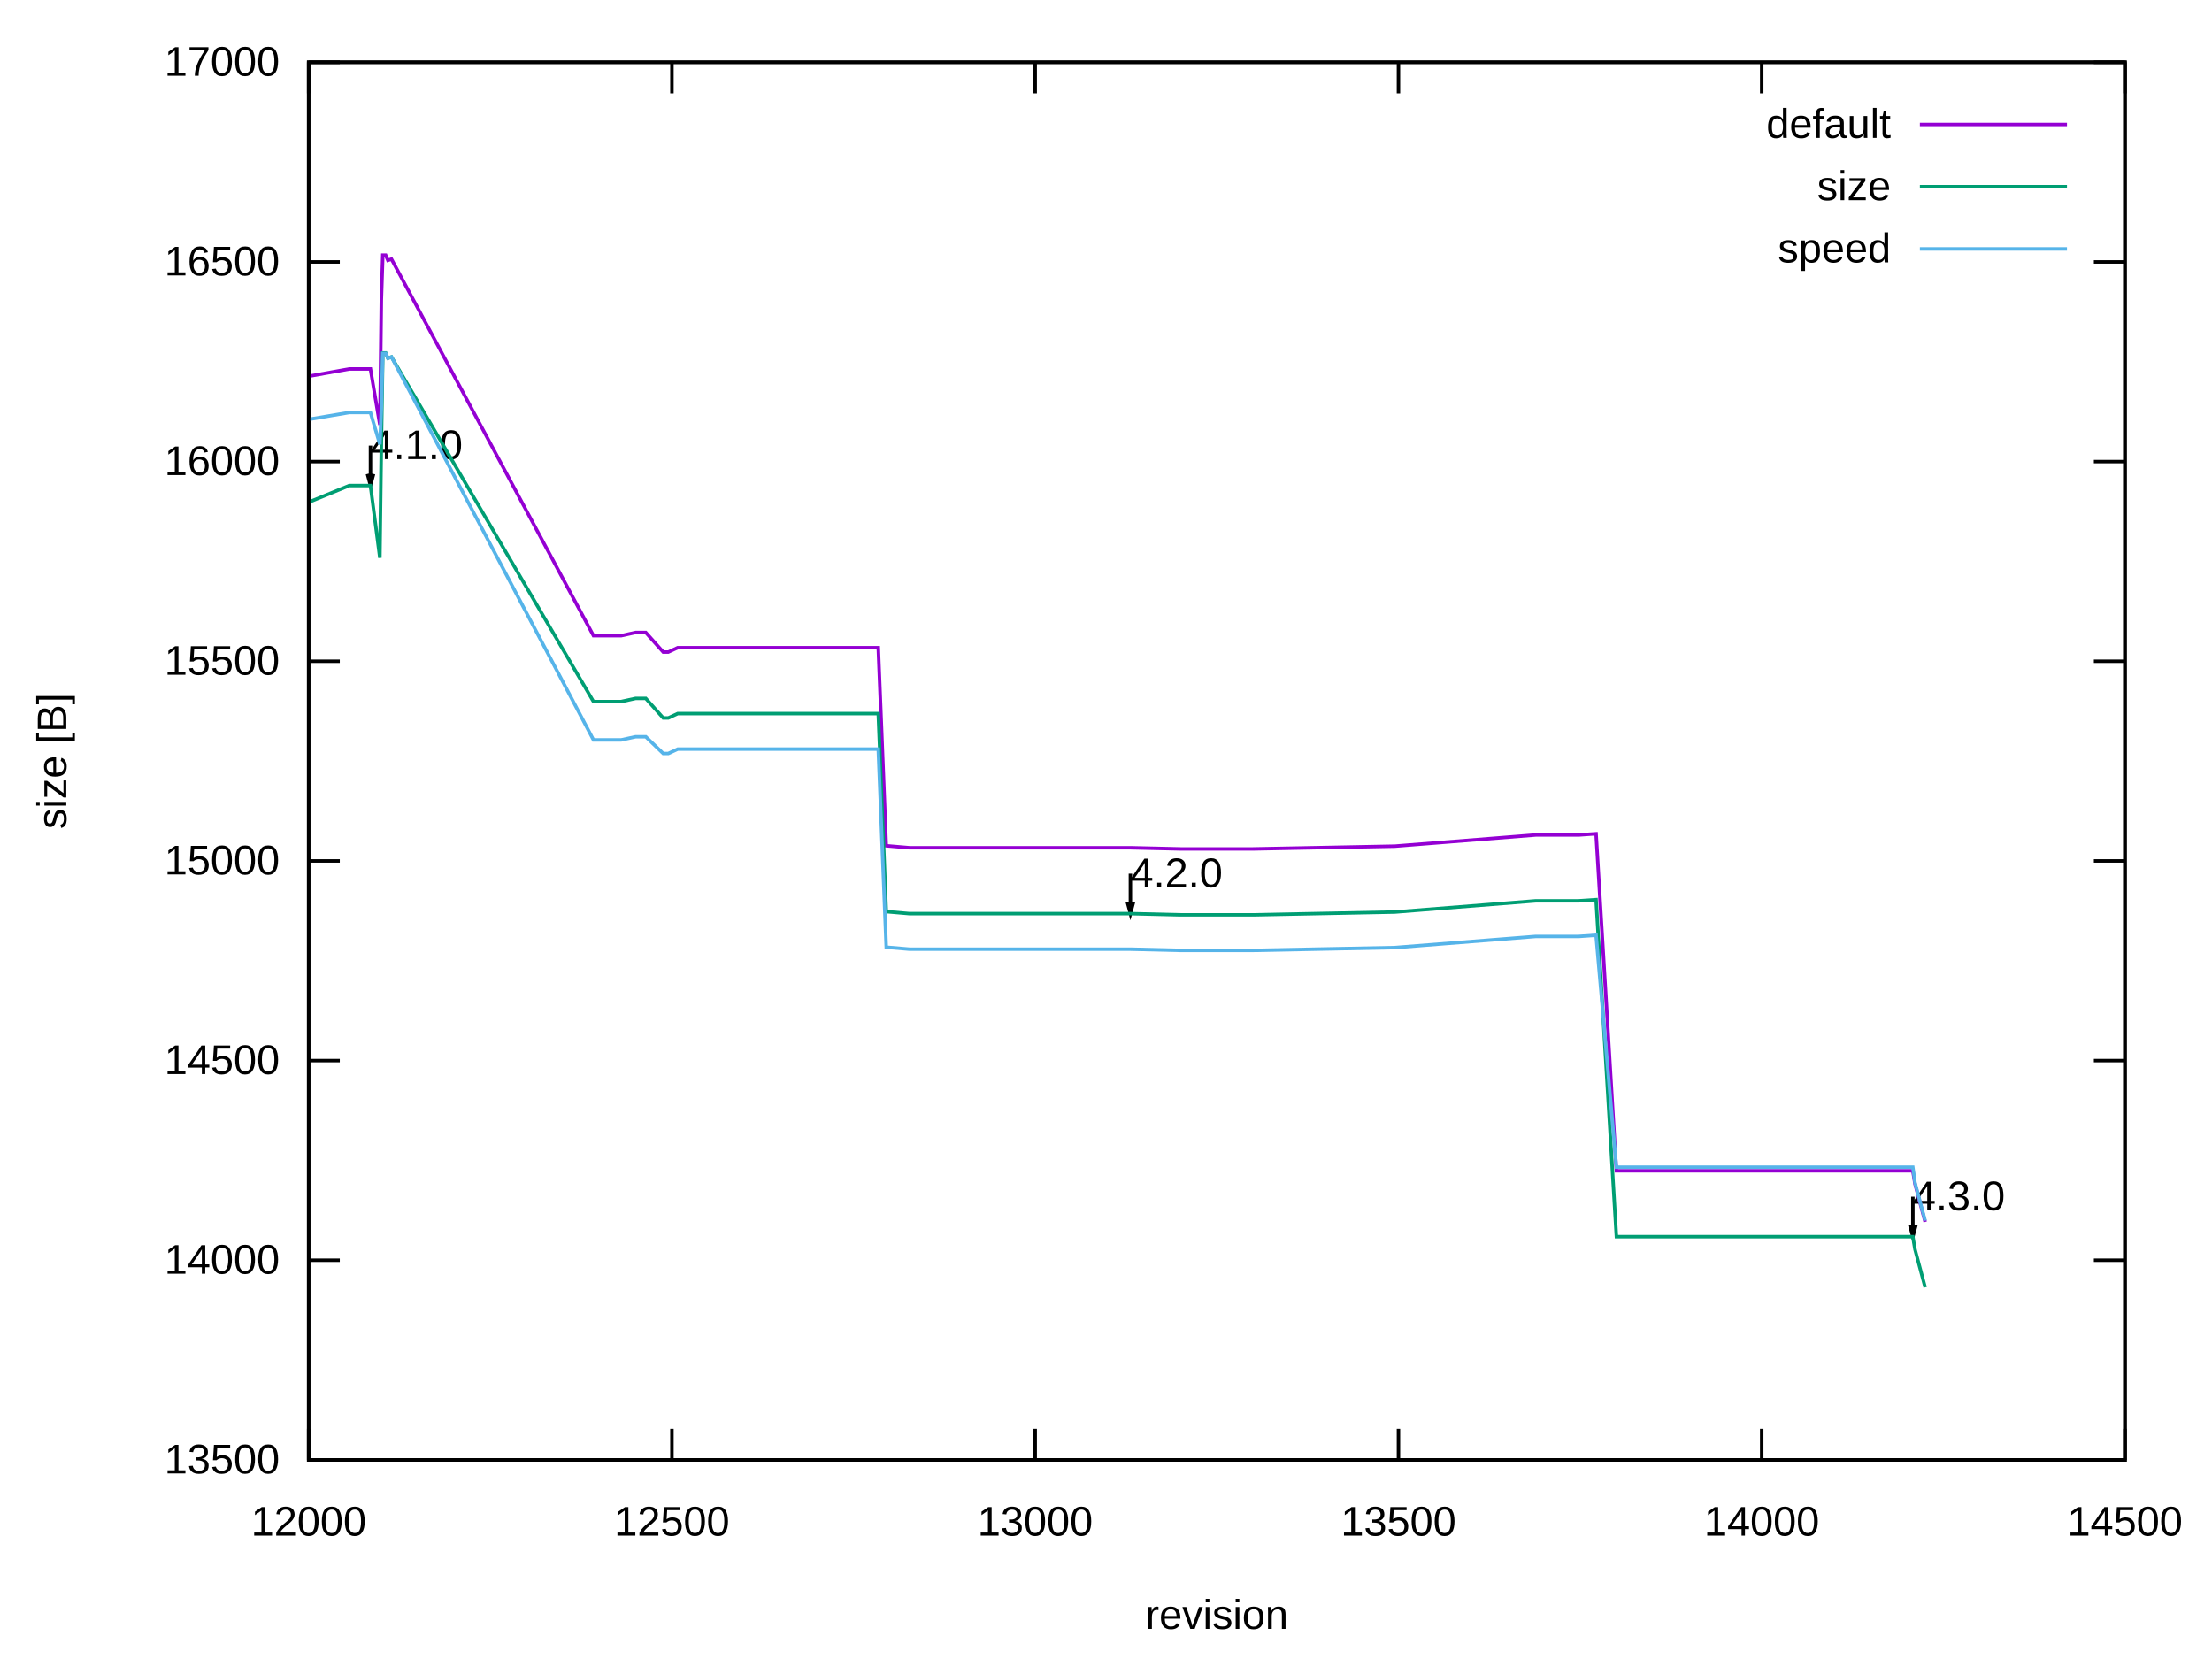
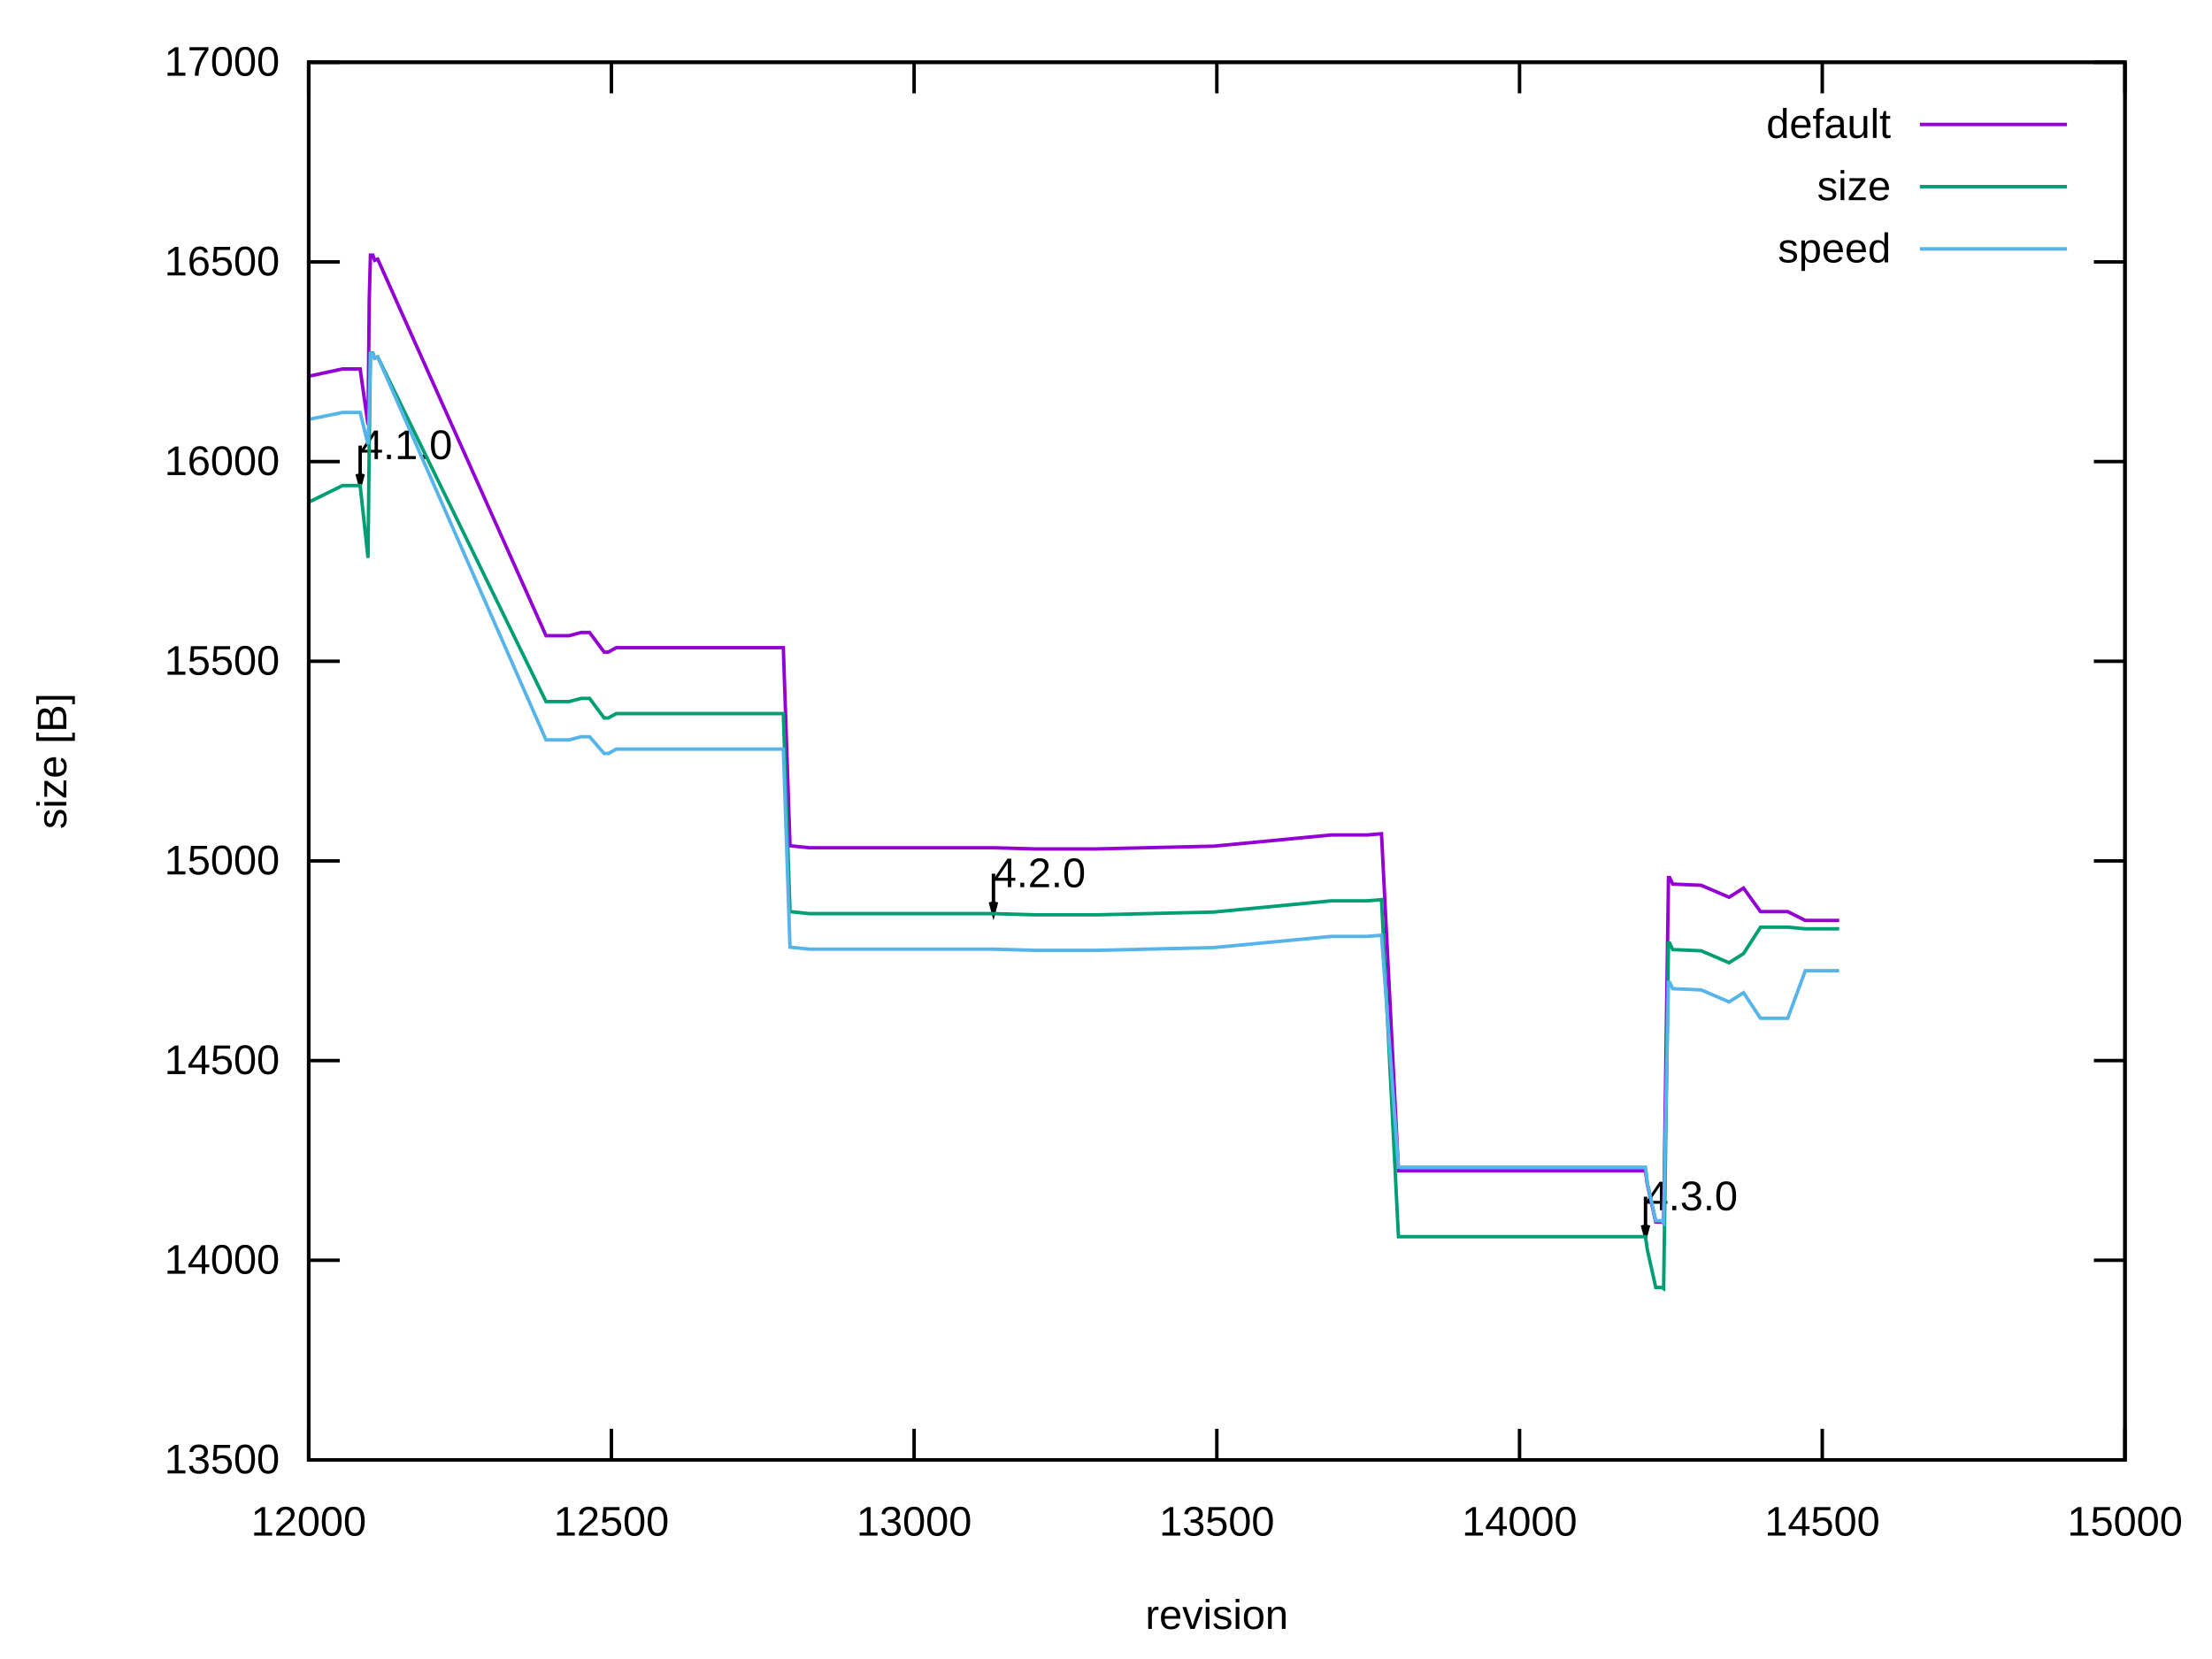
<svg xmlns="http://www.w3.org/2000/svg" xmlns:xlink="http://www.w3.org/1999/xlink" width="640" height="480" viewBox="0 0 640 480">
  <g id="gnuplot_canvas">
    <rect x="0" y="0" width="640" height="480" fill="none" />
    <defs>
      <circle id="gpDot" r="0.5" stroke-width="0.5" stroke="currentColor" />
      <path id="gpPt0" stroke-width="0.222" stroke="currentColor" d="M-1,0 h2 M0,-1 v2" />
      <path id="gpPt1" stroke-width="0.222" stroke="currentColor" d="M-1,-1 L1,1 M1,-1 L-1,1" />
      <path id="gpPt2" stroke-width="0.222" stroke="currentColor" d="M-1,0 L1,0 M0,-1 L0,1 M-1,-1 L1,1 M-1,1 L1,-1" />
      <rect id="gpPt3" stroke-width="0.222" stroke="currentColor" x="-1" y="-1" width="2" height="2" />
      <rect id="gpPt4" stroke-width="0.222" stroke="currentColor" fill="currentColor" x="-1" y="-1" width="2" height="2" />
      <circle id="gpPt5" stroke-width="0.222" stroke="currentColor" cx="0" cy="0" r="1" />
      <use xlink:href="#gpPt5" id="gpPt6" fill="currentColor" stroke="none" />
      <path id="gpPt7" stroke-width="0.222" stroke="currentColor" d="M0,-1.33 L-1.33,0.67 L1.33,0.67 z" />
      <use xlink:href="#gpPt7" id="gpPt8" fill="currentColor" stroke="none" />
      <use xlink:href="#gpPt7" id="gpPt9" stroke="currentColor" transform="rotate(180)" />
      <use xlink:href="#gpPt9" id="gpPt10" fill="currentColor" stroke="none" />
      <use xlink:href="#gpPt3" id="gpPt11" stroke="currentColor" transform="rotate(45)" />
      <use xlink:href="#gpPt11" id="gpPt12" fill="currentColor" stroke="none" />
      <path id="gpPt13" stroke-width="0.222" stroke="currentColor" d="M0,1.330 L1.265,0.411 L0.782,-1.067 L-0.782,-1.076 L-1.265,0.411 z" />
      <use xlink:href="#gpPt13" id="gpPt14" fill="currentColor" stroke="none" />
      <filter id="textbox" filterUnits="objectBoundingBox" x="0" y="0" height="1" width="1">
        <feFlood flood-color="white" flood-opacity="1" result="bgnd" />
        <feComposite in="SourceGraphic" in2="bgnd" operator="atop" />
      </filter>
      <filter id="greybox" filterUnits="objectBoundingBox" x="0" y="0" height="1" width="1">
        <feFlood flood-color="lightgrey" flood-opacity="1" result="grey" />
        <feComposite in="SourceGraphic" in2="grey" operator="atop" />
      </filter>
    </defs>
    <g fill="none" color="white" stroke="currentColor" stroke-width="1.00" stroke-linecap="butt" stroke-linejoin="miter">
</g>
    <g fill="none" color="black" stroke="currentColor" stroke-width="1.00" stroke-linecap="butt" stroke-linejoin="miter">
      <path stroke="black" d="M89.31,422.40 L98.31,422.40 M614.82,422.40 L605.82,422.40  " />
      <g transform="translate(80.92,426.30)" stroke="none" fill="black" font-family="Arial" font-size="12.00" text-anchor="end">
        <text>
          <tspan font-family="Arial"> 13500</tspan>
        </text>
      </g>
    </g>
    <g fill="none" color="black" stroke="currentColor" stroke-width="1.00" stroke-linecap="butt" stroke-linejoin="miter">
      <path stroke="black" d="M89.31,364.63 L98.31,364.63 M614.82,364.63 L605.82,364.63  " />
      <g transform="translate(80.92,368.53)" stroke="none" fill="black" font-family="Arial" font-size="12.00" text-anchor="end">
        <text>
          <tspan font-family="Arial"> 14000</tspan>
        </text>
      </g>
    </g>
    <g fill="none" color="black" stroke="currentColor" stroke-width="1.00" stroke-linecap="butt" stroke-linejoin="miter">
      <path stroke="black" d="M89.31,306.86 L98.31,306.86 M614.82,306.86 L605.82,306.86  " />
      <g transform="translate(80.92,310.76)" stroke="none" fill="black" font-family="Arial" font-size="12.00" text-anchor="end">
        <text>
          <tspan font-family="Arial"> 14500</tspan>
        </text>
      </g>
    </g>
    <g fill="none" color="black" stroke="currentColor" stroke-width="1.00" stroke-linecap="butt" stroke-linejoin="miter">
      <path stroke="black" d="M89.31,249.09 L98.31,249.09 M614.82,249.09 L605.82,249.09  " />
      <g transform="translate(80.92,252.99)" stroke="none" fill="black" font-family="Arial" font-size="12.00" text-anchor="end">
        <text>
          <tspan font-family="Arial"> 15000</tspan>
        </text>
      </g>
    </g>
    <g fill="none" color="black" stroke="currentColor" stroke-width="1.00" stroke-linecap="butt" stroke-linejoin="miter">
      <path stroke="black" d="M89.31,191.32 L98.31,191.32 M614.82,191.32 L605.82,191.32  " />
      <g transform="translate(80.92,195.22)" stroke="none" fill="black" font-family="Arial" font-size="12.00" text-anchor="end">
        <text>
          <tspan font-family="Arial"> 15500</tspan>
        </text>
      </g>
    </g>
    <g fill="none" color="black" stroke="currentColor" stroke-width="1.00" stroke-linecap="butt" stroke-linejoin="miter">
      <path stroke="black" d="M89.31,133.55 L98.31,133.55 M614.82,133.55 L605.82,133.55  " />
      <g transform="translate(80.92,137.45)" stroke="none" fill="black" font-family="Arial" font-size="12.00" text-anchor="end">
        <text>
          <tspan font-family="Arial"> 16000</tspan>
        </text>
      </g>
    </g>
    <g fill="none" color="black" stroke="currentColor" stroke-width="1.00" stroke-linecap="butt" stroke-linejoin="miter">
      <path stroke="black" d="M89.31,75.78 L98.31,75.78 M614.82,75.78 L605.82,75.78  " />
      <g transform="translate(80.92,79.68)" stroke="none" fill="black" font-family="Arial" font-size="12.00" text-anchor="end">
        <text>
          <tspan font-family="Arial"> 16500</tspan>
        </text>
      </g>
    </g>
    <g fill="none" color="black" stroke="currentColor" stroke-width="1.00" stroke-linecap="butt" stroke-linejoin="miter">
      <path stroke="black" d="M89.31,18.01 L98.31,18.01 M614.82,18.01 L605.82,18.01  " />
      <g transform="translate(80.92,21.91)" stroke="none" fill="black" font-family="Arial" font-size="12.00" text-anchor="end">
        <text>
          <tspan font-family="Arial"> 17000</tspan>
        </text>
      </g>
    </g>
    <g fill="none" color="black" stroke="currentColor" stroke-width="1.00" stroke-linecap="butt" stroke-linejoin="miter">
      <path stroke="black" d="M89.31,422.40 L89.31,413.40 M89.31,18.01 L89.31,27.01  " />
      <g transform="translate(89.31,444.30)" stroke="none" fill="black" font-family="Arial" font-size="12.00" text-anchor="middle">
        <text>
          <tspan font-family="Arial"> 12000</tspan>
        </text>
      </g>
    </g>
    <g fill="none" color="black" stroke="currentColor" stroke-width="1.00" stroke-linecap="butt" stroke-linejoin="miter">
-       <path stroke="black" d="M194.41,422.40 L194.41,413.40 M194.41,18.01 L194.41,27.01  " />
-       <g transform="translate(194.41,444.30)" stroke="none" fill="black" font-family="Arial" font-size="12.00" text-anchor="middle">
+       <path stroke="black" d="M176.90,422.40 L176.90,413.40 M176.90,18.01 L176.90,27.01  " />
+       <g transform="translate(176.90,444.30)" stroke="none" fill="black" font-family="Arial" font-size="12.00" text-anchor="middle">
        <text>
          <tspan font-family="Arial"> 12500</tspan>
        </text>
      </g>
    </g>
    <g fill="none" color="black" stroke="currentColor" stroke-width="1.00" stroke-linecap="butt" stroke-linejoin="miter">
-       <path stroke="black" d="M299.51,422.40 L299.51,413.40 M299.51,18.01 L299.51,27.01  " />
-       <g transform="translate(299.51,444.30)" stroke="none" fill="black" font-family="Arial" font-size="12.00" text-anchor="middle">
+       <path stroke="black" d="M264.48,422.40 L264.48,413.40 M264.48,18.01 L264.48,27.01  " />
+       <g transform="translate(264.48,444.30)" stroke="none" fill="black" font-family="Arial" font-size="12.00" text-anchor="middle">
        <text>
          <tspan font-family="Arial"> 13000</tspan>
        </text>
      </g>
    </g>
    <g fill="none" color="black" stroke="currentColor" stroke-width="1.00" stroke-linecap="butt" stroke-linejoin="miter">
-       <path stroke="black" d="M404.62,422.40 L404.62,413.40 M404.62,18.01 L404.62,27.01  " />
-       <g transform="translate(404.62,444.30)" stroke="none" fill="black" font-family="Arial" font-size="12.00" text-anchor="middle">
+       <path stroke="black" d="M352.07,422.40 L352.07,413.40 M352.07,18.01 L352.07,27.01  " />
+       <g transform="translate(352.07,444.30)" stroke="none" fill="black" font-family="Arial" font-size="12.00" text-anchor="middle">
        <text>
          <tspan font-family="Arial"> 13500</tspan>
        </text>
      </g>
    </g>
    <g fill="none" color="black" stroke="currentColor" stroke-width="1.00" stroke-linecap="butt" stroke-linejoin="miter">
-       <path stroke="black" d="M509.72,422.40 L509.72,413.40 M509.72,18.01 L509.72,27.01  " />
-       <g transform="translate(509.72,444.30)" stroke="none" fill="black" font-family="Arial" font-size="12.00" text-anchor="middle">
+       <path stroke="black" d="M439.65,422.40 L439.65,413.40 M439.65,18.01 L439.65,27.01  " />
+       <g transform="translate(439.65,444.30)" stroke="none" fill="black" font-family="Arial" font-size="12.00" text-anchor="middle">
        <text>
          <tspan font-family="Arial"> 14000</tspan>
+         </text>
+       </g>
+     </g>
+     <g fill="none" color="black" stroke="currentColor" stroke-width="1.00" stroke-linecap="butt" stroke-linejoin="miter">
+       <path stroke="black" d="M527.24,422.40 L527.24,413.40 M527.24,18.01 L527.24,27.01  " />
+       <g transform="translate(527.24,444.30)" stroke="none" fill="black" font-family="Arial" font-size="12.00" text-anchor="middle">
+         <text>
+           <tspan font-family="Arial"> 14500</tspan>
        </text>
      </g>
    </g>
    <g fill="none" color="black" stroke="currentColor" stroke-width="1.00" stroke-linecap="butt" stroke-linejoin="miter">
      <path stroke="black" d="M614.82,422.40 L614.82,413.40 M614.82,18.01 L614.82,27.01  " />
      <g transform="translate(614.82,444.30)" stroke="none" fill="black" font-family="Arial" font-size="12.00" text-anchor="middle">
        <text>
-           <tspan font-family="Arial"> 14500</tspan>
+           <tspan font-family="Arial"> 15000</tspan>
        </text>
      </g>
    </g>
    <g fill="none" color="black" stroke="currentColor" stroke-width="1.00" stroke-linecap="butt" stroke-linejoin="miter">
</g>
    <g fill="none" color="black" stroke="currentColor" stroke-width="1.00" stroke-linecap="butt" stroke-linejoin="miter">
      <path stroke="black" d="M89.31,18.01 L89.31,422.40 L614.82,422.40 L614.82,18.01 L89.31,18.01 Z  " />
-       <g transform="translate(107.18,132.83)" stroke="none" fill="black" font-family="Arial" font-size="12.00" text-anchor="start">
+       <g transform="translate(104.20,132.83)" stroke="none" fill="black" font-family="Arial" font-size="12.00" text-anchor="start">
        <text>
          <tspan font-family="Arial">4.1.0</tspan>
        </text>
      </g>
-       <g transform="translate(327.05,256.69)" stroke="none" fill="black" font-family="Arial" font-size="12.00" text-anchor="start">
+       <g transform="translate(287.43,256.69)" stroke="none" fill="black" font-family="Arial" font-size="12.00" text-anchor="start">
        <text>
          <tspan font-family="Arial">4.2.0</tspan>
        </text>
      </g>
-       <g transform="translate(553.44,350.16)" stroke="none" fill="black" font-family="Arial" font-size="12.00" text-anchor="start">
+       <g transform="translate(476.09,350.16)" stroke="none" fill="black" font-family="Arial" font-size="12.00" text-anchor="start">
        <text>
          <tspan font-family="Arial">4.3.0</tspan>
        </text>
      </g>
-       <path stroke="black" d="M106.30,137.13 L107.19,140.47 L108.08,137.13 M107.19,128.92 L107.19,140.47 M326.17,260.99 L327.06,264.33 L327.95,260.99   M327.06,252.78 L327.06,264.33 M552.56,354.46 L553.45,357.80 L554.34,354.46 M553.45,346.25 L553.45,357.80  " />
+       <path stroke="black" d="M103.32,137.13 L104.21,140.47 L105.10,137.13 M104.21,128.92 L104.21,140.47 M286.55,260.99 L287.44,264.33 L288.33,260.99   M287.44,252.78 L287.44,264.33 M475.21,354.46 L476.10,357.80 L476.99,354.46 M476.10,346.25 L476.10,357.80  " />
    </g>
    <g fill="none" color="black" stroke="currentColor" stroke-width="1.00" stroke-linecap="butt" stroke-linejoin="miter">
      <g transform="translate(19.18,220.21) rotate(270)" stroke="none" fill="black" font-family="Arial" font-size="12.00" text-anchor="middle">
        <text>
          <tspan font-family="Arial">size [B]</tspan>
        </text>
      </g>
    </g>
    <g fill="none" color="black" stroke="currentColor" stroke-width="1.00" stroke-linecap="butt" stroke-linejoin="miter">
      <g transform="translate(352.06,471.30)" stroke="none" fill="black" font-family="Arial" font-size="12.00" text-anchor="middle">
        <text>
          <tspan font-family="Arial">revision</tspan>
        </text>
      </g>
    </g>
    <g fill="none" color="black" stroke="currentColor" stroke-width="1.00" stroke-linecap="butt" stroke-linejoin="miter">
</g>
    <g id="gnuplot_plot_1">
      <g fill="none" color="black" stroke="currentColor" stroke-width="1.00" stroke-linecap="butt" stroke-linejoin="miter">
        <g transform="translate(547.09,39.91)" stroke="none" fill="black" font-family="Arial" font-size="12.00" text-anchor="end">
          <text>
            <tspan font-family="Arial">default</tspan>
          </text>
        </g>
      </g>
      <g fill="none" color="black" stroke="currentColor" stroke-width="1.00" stroke-linecap="butt" stroke-linejoin="miter">
-         <path stroke="rgb(148,   0, 211)" d="M555.48,36.01 L598.04,36.01 M89.52,108.82 L101.08,106.74 L107.18,106.74 L109.91,122.92 L110.33,86.76 L110.75,73.82   L111.59,73.82 L112.22,75.32 L113.27,74.97 L171.71,183.93 L176.54,183.93 L179.70,183.93 L183.90,183.00 L186.84,183.00   L191.89,188.66 L193.36,188.66 L196.09,187.39 L224.26,187.39 L230.78,187.39 L234.14,187.39 L234.77,187.39 L246.12,187.39   L254.11,187.39 L256.42,244.70 L263.15,245.28 L270.51,245.28 L273.24,245.28 L276.60,245.28 L278.49,245.28 L293.00,245.28   L327.05,245.28 L341.55,245.62 L362.58,245.62 L403.56,244.82 L444.34,241.58 L446.45,241.58 L448.55,241.58 L456.75,241.58   L461.79,241.23 L467.68,338.75 L488.70,338.75 L509.72,338.75 L548.40,338.75 L553.44,338.75 L554.07,342.56 L557.01,353.54    " />
+         <path stroke="rgb(148,   0, 211)" d="M555.48,36.01 L598.04,36.01 M89.49,108.82 L99.12,106.74 L104.20,106.74 L106.48,122.92 L106.83,86.76 L107.18,73.82   L107.88,73.82 L108.40,75.32 L109.28,74.97 L157.98,183.93 L162.01,183.93 L164.63,183.93 L168.14,183.00 L170.59,183.00   L174.79,188.66 L176.02,188.66 L178.30,187.39 L201.77,187.39 L207.20,187.39 L210.00,187.39 L210.53,187.39 L219.99,187.39   L226.64,187.39 L228.57,244.70 L234.18,245.28 L240.31,245.28 L242.58,245.28 L245.39,245.28 L246.96,245.28 L259.05,245.28   L287.43,245.28 L299.51,245.62 L317.03,245.62 L351.19,244.82 L385.17,241.58 L386.92,241.58 L388.68,241.58 L395.51,241.58   L399.71,241.23 L404.62,338.75 L422.13,338.75 L439.65,338.75 L471.88,338.75 L476.09,338.75 L476.61,342.56 L479.06,353.54   L480.81,353.54 L481.34,353.88 L482.74,253.94 L483.09,253.94 L483.97,255.79 L492.20,256.14 L500.26,259.60 L504.46,256.95   L509.37,263.76 L510.59,263.76 L517.25,263.76 L522.33,266.31 L528.99,266.31 L532.14,266.31  " />
      </g>
    </g>
    <g id="gnuplot_plot_2">
      <g fill="none" color="black" stroke="currentColor" stroke-width="1.00" stroke-linecap="butt" stroke-linejoin="miter">
        <g transform="translate(547.09,57.91)" stroke="none" fill="black" font-family="Arial" font-size="12.00" text-anchor="end">
          <text>
            <tspan font-family="Arial">size</tspan>
          </text>
        </g>
      </g>
      <g fill="none" color="black" stroke="currentColor" stroke-width="1.00" stroke-linecap="butt" stroke-linejoin="miter">
-         <path stroke="rgb(  0, 158, 115)" d="M555.48,54.01 L598.04,54.01 M89.52,145.22 L101.08,140.48 L107.18,140.48 L109.91,161.40 L110.33,128.70 L110.75,102.12   L111.59,102.12 L112.22,103.63 L113.27,103.28 L171.71,202.99 L176.54,202.99 L179.70,202.99 L183.90,202.07 L186.84,202.07   L191.89,207.73 L193.36,207.73 L196.09,206.46 L224.26,206.46 L230.78,206.46 L234.14,206.46 L234.77,206.46 L246.12,206.46   L254.11,206.46 L256.42,263.76 L263.15,264.34 L270.51,264.34 L273.24,264.34 L276.60,264.34 L278.49,264.34 L293.00,264.34   L327.05,264.34 L341.55,264.69 L362.58,264.69 L403.56,263.88 L444.34,260.64 L446.45,260.64 L448.55,260.64 L456.75,260.64   L461.79,260.30 L467.68,357.81 L488.70,357.81 L509.72,357.81 L548.40,357.81 L553.44,357.81 L554.07,361.51 L557.01,372.49    " />
+         <path stroke="rgb(  0, 158, 115)" d="M555.48,54.01 L598.04,54.01 M89.49,145.22 L99.12,140.48 L104.20,140.48 L106.48,161.40 L106.83,128.70 L107.18,102.12   L107.88,102.12 L108.40,103.63 L109.28,103.28 L157.98,202.99 L162.01,202.99 L164.63,202.99 L168.14,202.07 L170.59,202.07   L174.79,207.73 L176.02,207.73 L178.30,206.46 L201.77,206.46 L207.20,206.46 L210.00,206.46 L210.53,206.46 L219.99,206.46   L226.64,206.46 L228.57,263.76 L234.18,264.34 L240.31,264.34 L242.58,264.34 L245.39,264.34 L246.96,264.34 L259.05,264.34   L287.43,264.34 L299.51,264.69 L317.03,264.69 L351.19,263.88 L385.17,260.64 L386.92,260.64 L388.68,260.64 L395.51,260.64   L399.71,260.30 L404.62,357.81 L422.13,357.81 L439.65,357.81 L471.88,357.81 L476.09,357.81 L476.61,361.51 L479.06,372.49   L480.81,372.49 L481.34,372.83 L482.74,272.89 L483.09,272.89 L483.97,274.74 L492.20,275.09 L500.26,278.55 L504.46,275.90   L509.37,268.27 L510.59,268.27 L517.25,268.27 L522.33,268.73 L528.99,268.73 L532.14,268.73  " />
      </g>
    </g>
    <g id="gnuplot_plot_3">
      <g fill="none" color="black" stroke="currentColor" stroke-width="1.00" stroke-linecap="butt" stroke-linejoin="miter">
        <g transform="translate(547.09,75.91)" stroke="none" fill="black" font-family="Arial" font-size="12.00" text-anchor="end">
          <text>
            <tspan font-family="Arial">speed</tspan>
          </text>
        </g>
      </g>
      <g fill="none" color="black" stroke="currentColor" stroke-width="1.00" stroke-linecap="butt" stroke-linejoin="miter">
-         <path stroke="rgb( 86, 180, 233)" d="M555.48,72.01 L598.04,72.01 M89.52,121.30 L101.08,119.34 L107.18,119.34 L109.91,128.58 L110.33,118.41 L110.75,102.24   L111.59,102.24 L112.22,103.63 L113.27,103.28 L171.71,214.08 L176.54,214.08 L179.70,214.08 L183.90,213.16 L186.84,213.16   L191.89,218.01 L193.36,218.01 L196.09,216.74 L224.26,216.74 L230.78,216.74 L234.14,216.74 L234.77,216.74 L246.12,216.74   L254.11,216.74 L256.42,274.05 L263.15,274.62 L270.51,274.62 L273.24,274.62 L276.60,274.62 L278.49,274.62 L293.00,274.62   L327.05,274.62 L341.55,274.97 L362.58,274.97 L403.56,274.16 L444.34,270.93 L446.45,270.93 L448.55,270.93 L456.75,270.93   L461.79,270.58 L467.68,337.71 L488.70,337.71 L509.72,337.71 L548.40,337.71 L553.44,337.71 L554.07,342.22 L557.01,353.19    " />
+         <path stroke="rgb( 86, 180, 233)" d="M555.48,72.01 L598.04,72.01 M89.49,121.30 L99.12,119.34 L104.20,119.34 L106.48,128.58 L106.83,118.41 L107.18,102.24   L107.88,102.24 L108.40,103.63 L109.28,103.28 L157.98,214.08 L162.01,214.08 L164.63,214.08 L168.14,213.16 L170.59,213.16   L174.79,218.01 L176.02,218.01 L178.30,216.74 L201.77,216.74 L207.20,216.74 L210.00,216.74 L210.53,216.74 L219.99,216.74   L226.64,216.74 L228.57,274.05 L234.18,274.62 L240.31,274.62 L242.58,274.62 L245.39,274.62 L246.96,274.62 L259.05,274.62   L287.43,274.62 L299.51,274.97 L317.03,274.97 L351.19,274.16 L385.17,270.93 L386.92,270.93 L388.68,270.93 L395.51,270.93   L399.71,270.58 L404.62,337.71 L422.13,337.71 L439.65,337.71 L471.88,337.71 L476.09,337.71 L476.61,342.22 L479.06,353.19   L480.81,353.19 L481.34,353.77 L482.74,284.21 L483.09,284.21 L483.97,286.06 L492.20,286.41 L500.26,289.88 L504.46,287.22   L509.37,294.61 L510.59,294.61 L517.25,294.61 L522.33,280.86 L528.99,280.86 L532.14,280.86  " />
      </g>
    </g>
    <g fill="none" color="white" stroke="rgb( 86, 180, 233)" stroke-width="2.00" stroke-linecap="butt" stroke-linejoin="miter">
</g>
    <g fill="none" color="black" stroke="currentColor" stroke-width="2.00" stroke-linecap="butt" stroke-linejoin="miter">
</g>
    <g fill="none" color="black" stroke="black" stroke-width="1.00" stroke-linecap="butt" stroke-linejoin="miter">
</g>
    <g fill="none" color="black" stroke="currentColor" stroke-width="1.00" stroke-linecap="butt" stroke-linejoin="miter">
      <path stroke="black" d="M89.31,18.01 L89.31,422.40 L614.82,422.40 L614.82,18.01 L89.31,18.01 Z  " />
    </g>
    <g fill="none" color="black" stroke="currentColor" stroke-width="1.00" stroke-linecap="butt" stroke-linejoin="miter">
</g>
  </g>
</svg>
